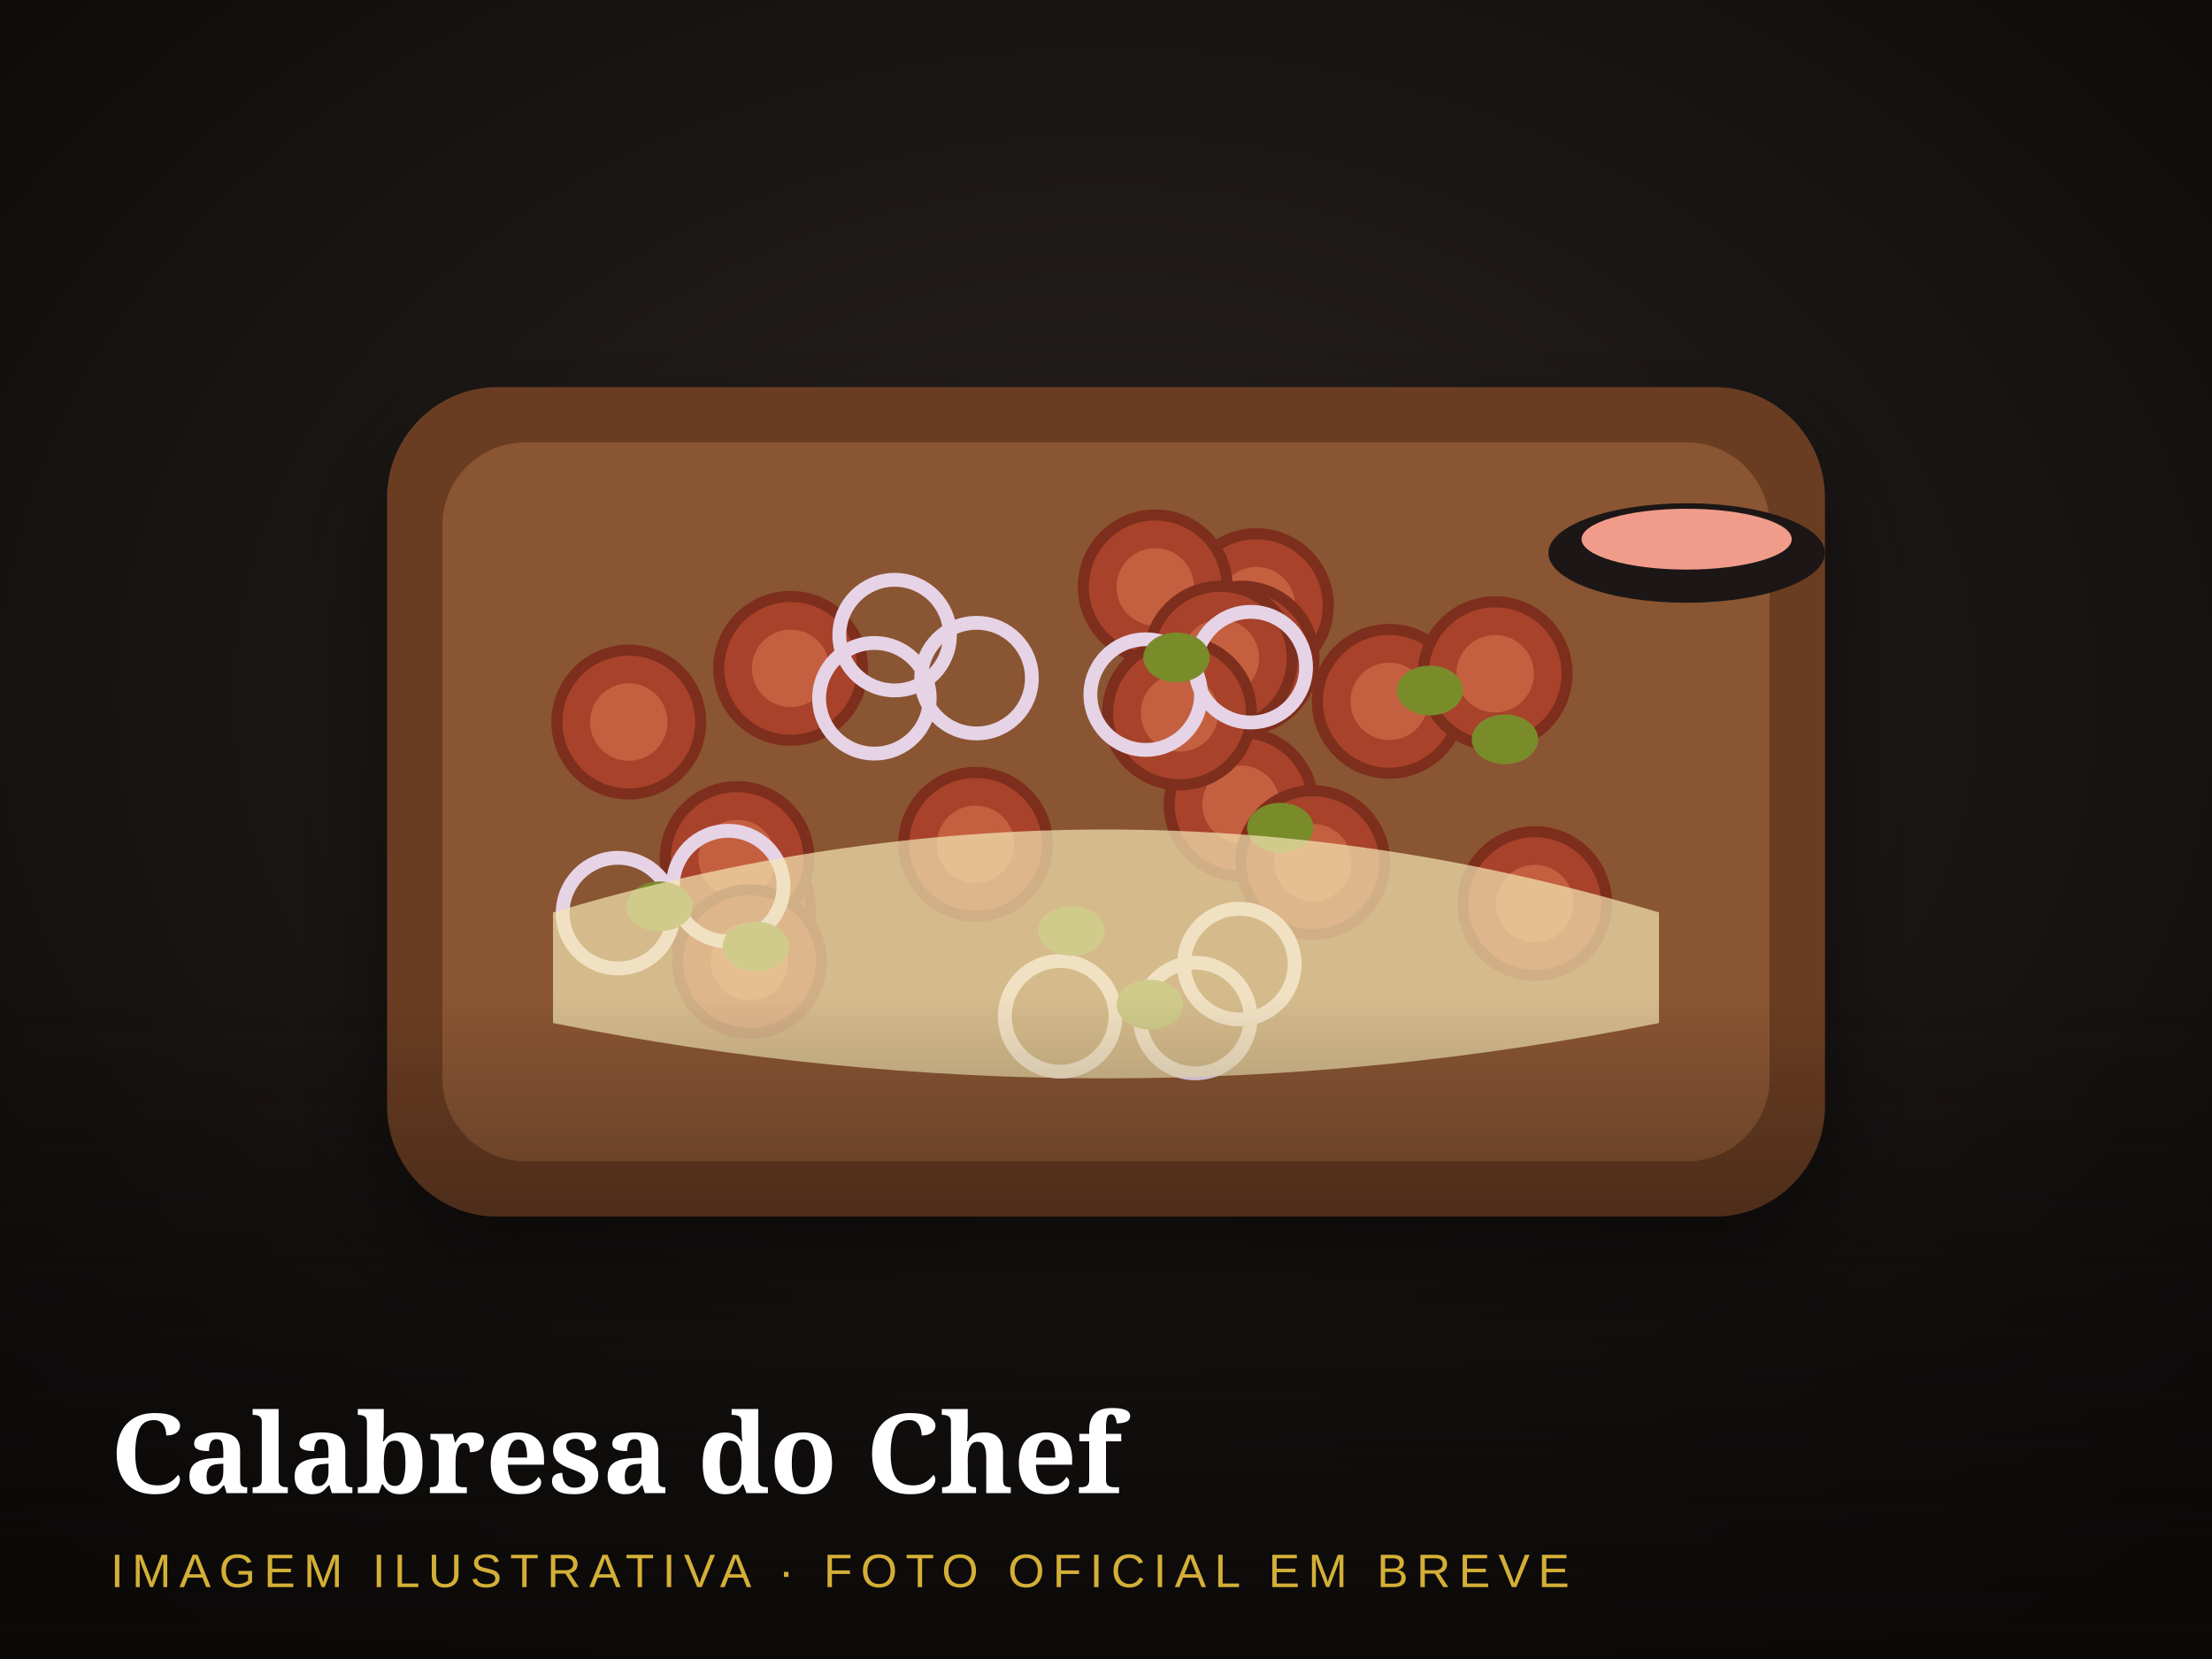
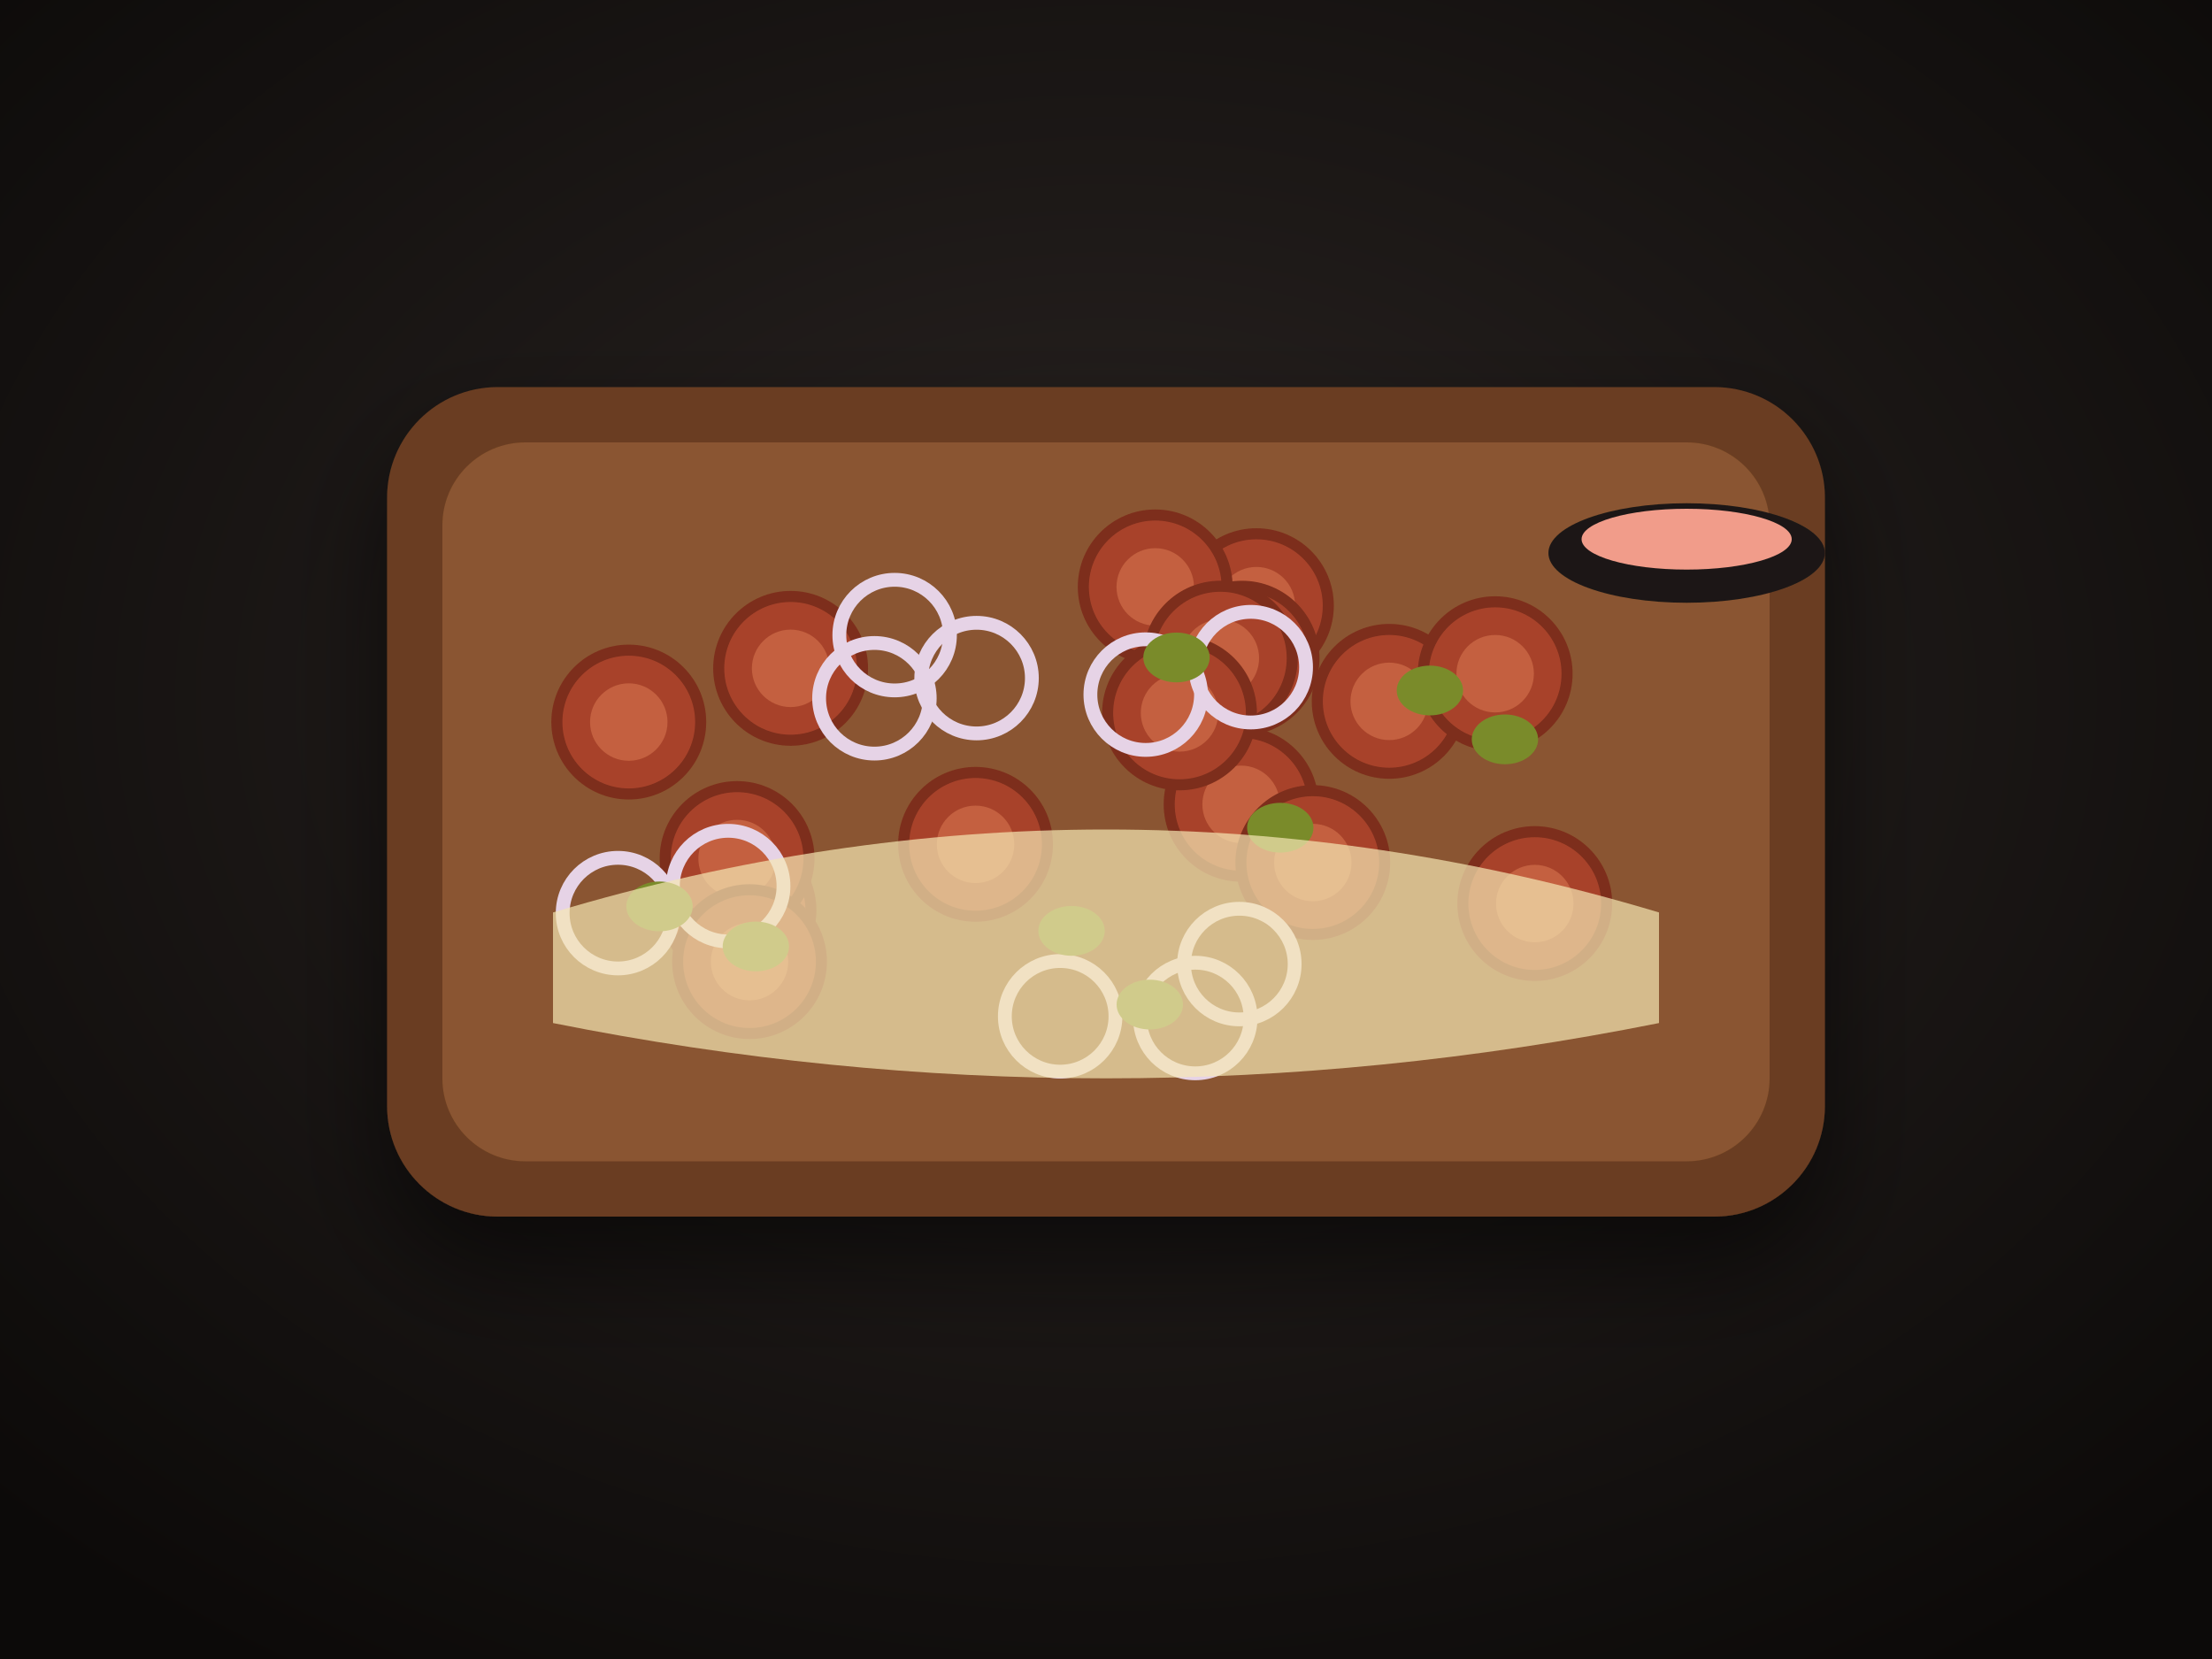
<svg xmlns="http://www.w3.org/2000/svg" viewBox="0 0 800 600" role="img" aria-label="Imagem ilustrativa: Calabresa do Chef">
  <defs>
    <radialGradient id="bg" cx="50%" cy="42%" r="70%">
      <stop offset="0" stop-color="#2a2422" />
      <stop offset="1" stop-color="#0c0a09" />
    </radialGradient>
-     <linearGradient id="fade" x1="0" y1="0" x2="0" y2="1">
-       <stop offset="0.6" stop-color="#0c0a09" stop-opacity="0" />
-       <stop offset="1" stop-color="#0c0a09" stop-opacity="0.92" />
-     </linearGradient>
    <filter id="sh" x="-20%" y="-20%" width="140%" height="140%">
      <feDropShadow dx="0" dy="18" stdDeviation="18" flood-color="#000" flood-opacity="0.55" />
    </filter>
  </defs>
  <rect width="800" height="600" fill="url(#bg)" />
  <g filter="url(#sh)">
    <rect x="140" y="140" width="520" height="300" rx="40" fill="#6b3e22" />
    <rect x="160" y="160" width="480" height="260" rx="30" fill="#8a5530" />
    <circle cx="352.824" cy="305.373" r="26" fill="#a8432b" stroke="#7d2d1c" stroke-width="4" />
    <circle cx="352.824" cy="305.373" r="14" fill="#c4613f" />
    <circle cx="454.392" cy="219.049" r="26" fill="#a8432b" stroke="#7d2d1c" stroke-width="4" />
    <circle cx="454.392" cy="219.049" r="14" fill="#c4613f" />
    <circle cx="502.425" cy="253.654" r="26" fill="#a8432b" stroke="#7d2d1c" stroke-width="4" />
    <circle cx="502.425" cy="253.654" r="14" fill="#c4613f" />
    <circle cx="417.806" cy="212.261" r="26" fill="#a8432b" stroke="#7d2d1c" stroke-width="4" />
    <circle cx="417.806" cy="212.261" r="14" fill="#c4613f" />
    <circle cx="267.279" cy="329.154" r="26" fill="#a8432b" stroke="#7d2d1c" stroke-width="4" />
    <circle cx="267.279" cy="329.154" r="14" fill="#c4613f" />
    <circle cx="448.862" cy="290.897" r="26" fill="#a8432b" stroke="#7d2d1c" stroke-width="4" />
    <circle cx="448.862" cy="290.897" r="14" fill="#c4613f" />
    <circle cx="449.208" cy="238.039" r="26" fill="#a8432b" stroke="#7d2d1c" stroke-width="4" />
    <circle cx="449.208" cy="238.039" r="14" fill="#c4613f" />
    <circle cx="540.745" cy="243.654" r="26" fill="#a8432b" stroke="#7d2d1c" stroke-width="4" />
    <circle cx="540.745" cy="243.654" r="14" fill="#c4613f" />
    <circle cx="285.937" cy="241.716" r="26" fill="#a8432b" stroke="#7d2d1c" stroke-width="4" />
    <circle cx="285.937" cy="241.716" r="14" fill="#c4613f" />
    <circle cx="266.577" cy="310.5" r="26" fill="#a8432b" stroke="#7d2d1c" stroke-width="4" />
    <circle cx="266.577" cy="310.5" r="14" fill="#c4613f" />
    <circle cx="555.068" cy="326.79" r="26" fill="#a8432b" stroke="#7d2d1c" stroke-width="4" />
    <circle cx="555.068" cy="326.79" r="14" fill="#c4613f" />
    <circle cx="271.079" cy="347.79" r="26" fill="#a8432b" stroke="#7d2d1c" stroke-width="4" />
    <circle cx="271.079" cy="347.79" r="14" fill="#c4613f" />
    <circle cx="227.405" cy="261.142" r="26" fill="#a8432b" stroke="#7d2d1c" stroke-width="4" />
    <circle cx="227.405" cy="261.142" r="14" fill="#c4613f" />
    <circle cx="441.357" cy="238.025" r="26" fill="#a8432b" stroke="#7d2d1c" stroke-width="4" />
    <circle cx="441.357" cy="238.025" r="14" fill="#c4613f" />
    <circle cx="426.592" cy="257.838" r="26" fill="#a8432b" stroke="#7d2d1c" stroke-width="4" />
    <circle cx="426.592" cy="257.838" r="14" fill="#c4613f" />
    <circle cx="474.799" cy="311.955" r="26" fill="#a8432b" stroke="#7d2d1c" stroke-width="4" />
    <circle cx="474.799" cy="311.955" r="14" fill="#c4613f" />
    <circle cx="316.247" cy="252.544" r="20" fill="none" stroke="#e6d3e6" stroke-width="5" />
    <circle cx="263.36" cy="320.475" r="20" fill="none" stroke="#e6d3e6" stroke-width="5" />
    <circle cx="223.504" cy="330.246" r="20" fill="none" stroke="#e6d3e6" stroke-width="5" />
    <circle cx="432.287" cy="368.181" r="20" fill="none" stroke="#e6d3e6" stroke-width="5" />
    <circle cx="452.347" cy="241.288" r="20" fill="none" stroke="#e6d3e6" stroke-width="5" />
    <circle cx="353.19" cy="245.248" r="20" fill="none" stroke="#e6d3e6" stroke-width="5" />
    <circle cx="383.422" cy="367.571" r="20" fill="none" stroke="#e6d3e6" stroke-width="5" />
    <circle cx="414.363" cy="251.213" r="20" fill="none" stroke="#e6d3e6" stroke-width="5" />
    <circle cx="323.563" cy="229.695" r="20" fill="none" stroke="#e6d3e6" stroke-width="5" />
    <circle cx="448.228" cy="348.67" r="20" fill="none" stroke="#e6d3e6" stroke-width="5" />
    <ellipse cx="544.282" cy="267.402" rx="12" ry="9" fill="#7a8b2b" />
    <ellipse cx="463.033" cy="299.352" rx="12" ry="9" fill="#7a8b2b" />
    <ellipse cx="425.495" cy="237.784" rx="12" ry="9" fill="#7a8b2b" />
    <ellipse cx="387.54" cy="336.665" rx="12" ry="9" fill="#7a8b2b" />
    <ellipse cx="238.522" cy="327.814" rx="12" ry="9" fill="#7a8b2b" />
    <ellipse cx="415.832" cy="363.315" rx="12" ry="9" fill="#7a8b2b" />
    <ellipse cx="517.14" cy="249.727" rx="12" ry="9" fill="#7a8b2b" />
    <ellipse cx="273.366" cy="342.299" rx="12" ry="9" fill="#7a8b2b" />
    <path d="M200 330 q200 -60 400 0 v40 q-200 40 -400 0z" fill="#f6e7b4" fill-opacity=".7" />
    <ellipse cx="610" cy="200" rx="50" ry="18" fill="#1d1918" />
    <ellipse cx="610" cy="195" rx="38" ry="11" fill="#f19c8a" />
  </g>
-   <rect width="800" height="600" fill="url(#fade)" />
-   <text x="40" y="540" font-family="Georgia, serif" font-size="40" font-weight="700" fill="#fff">Calabresa do Chef</text>
-   <text x="40" y="574" font-family="Arial, sans-serif" font-size="17" letter-spacing="3" fill="#d4af37">IMAGEM ILUSTRATIVA · FOTO OFICIAL EM BREVE</text>
</svg>
